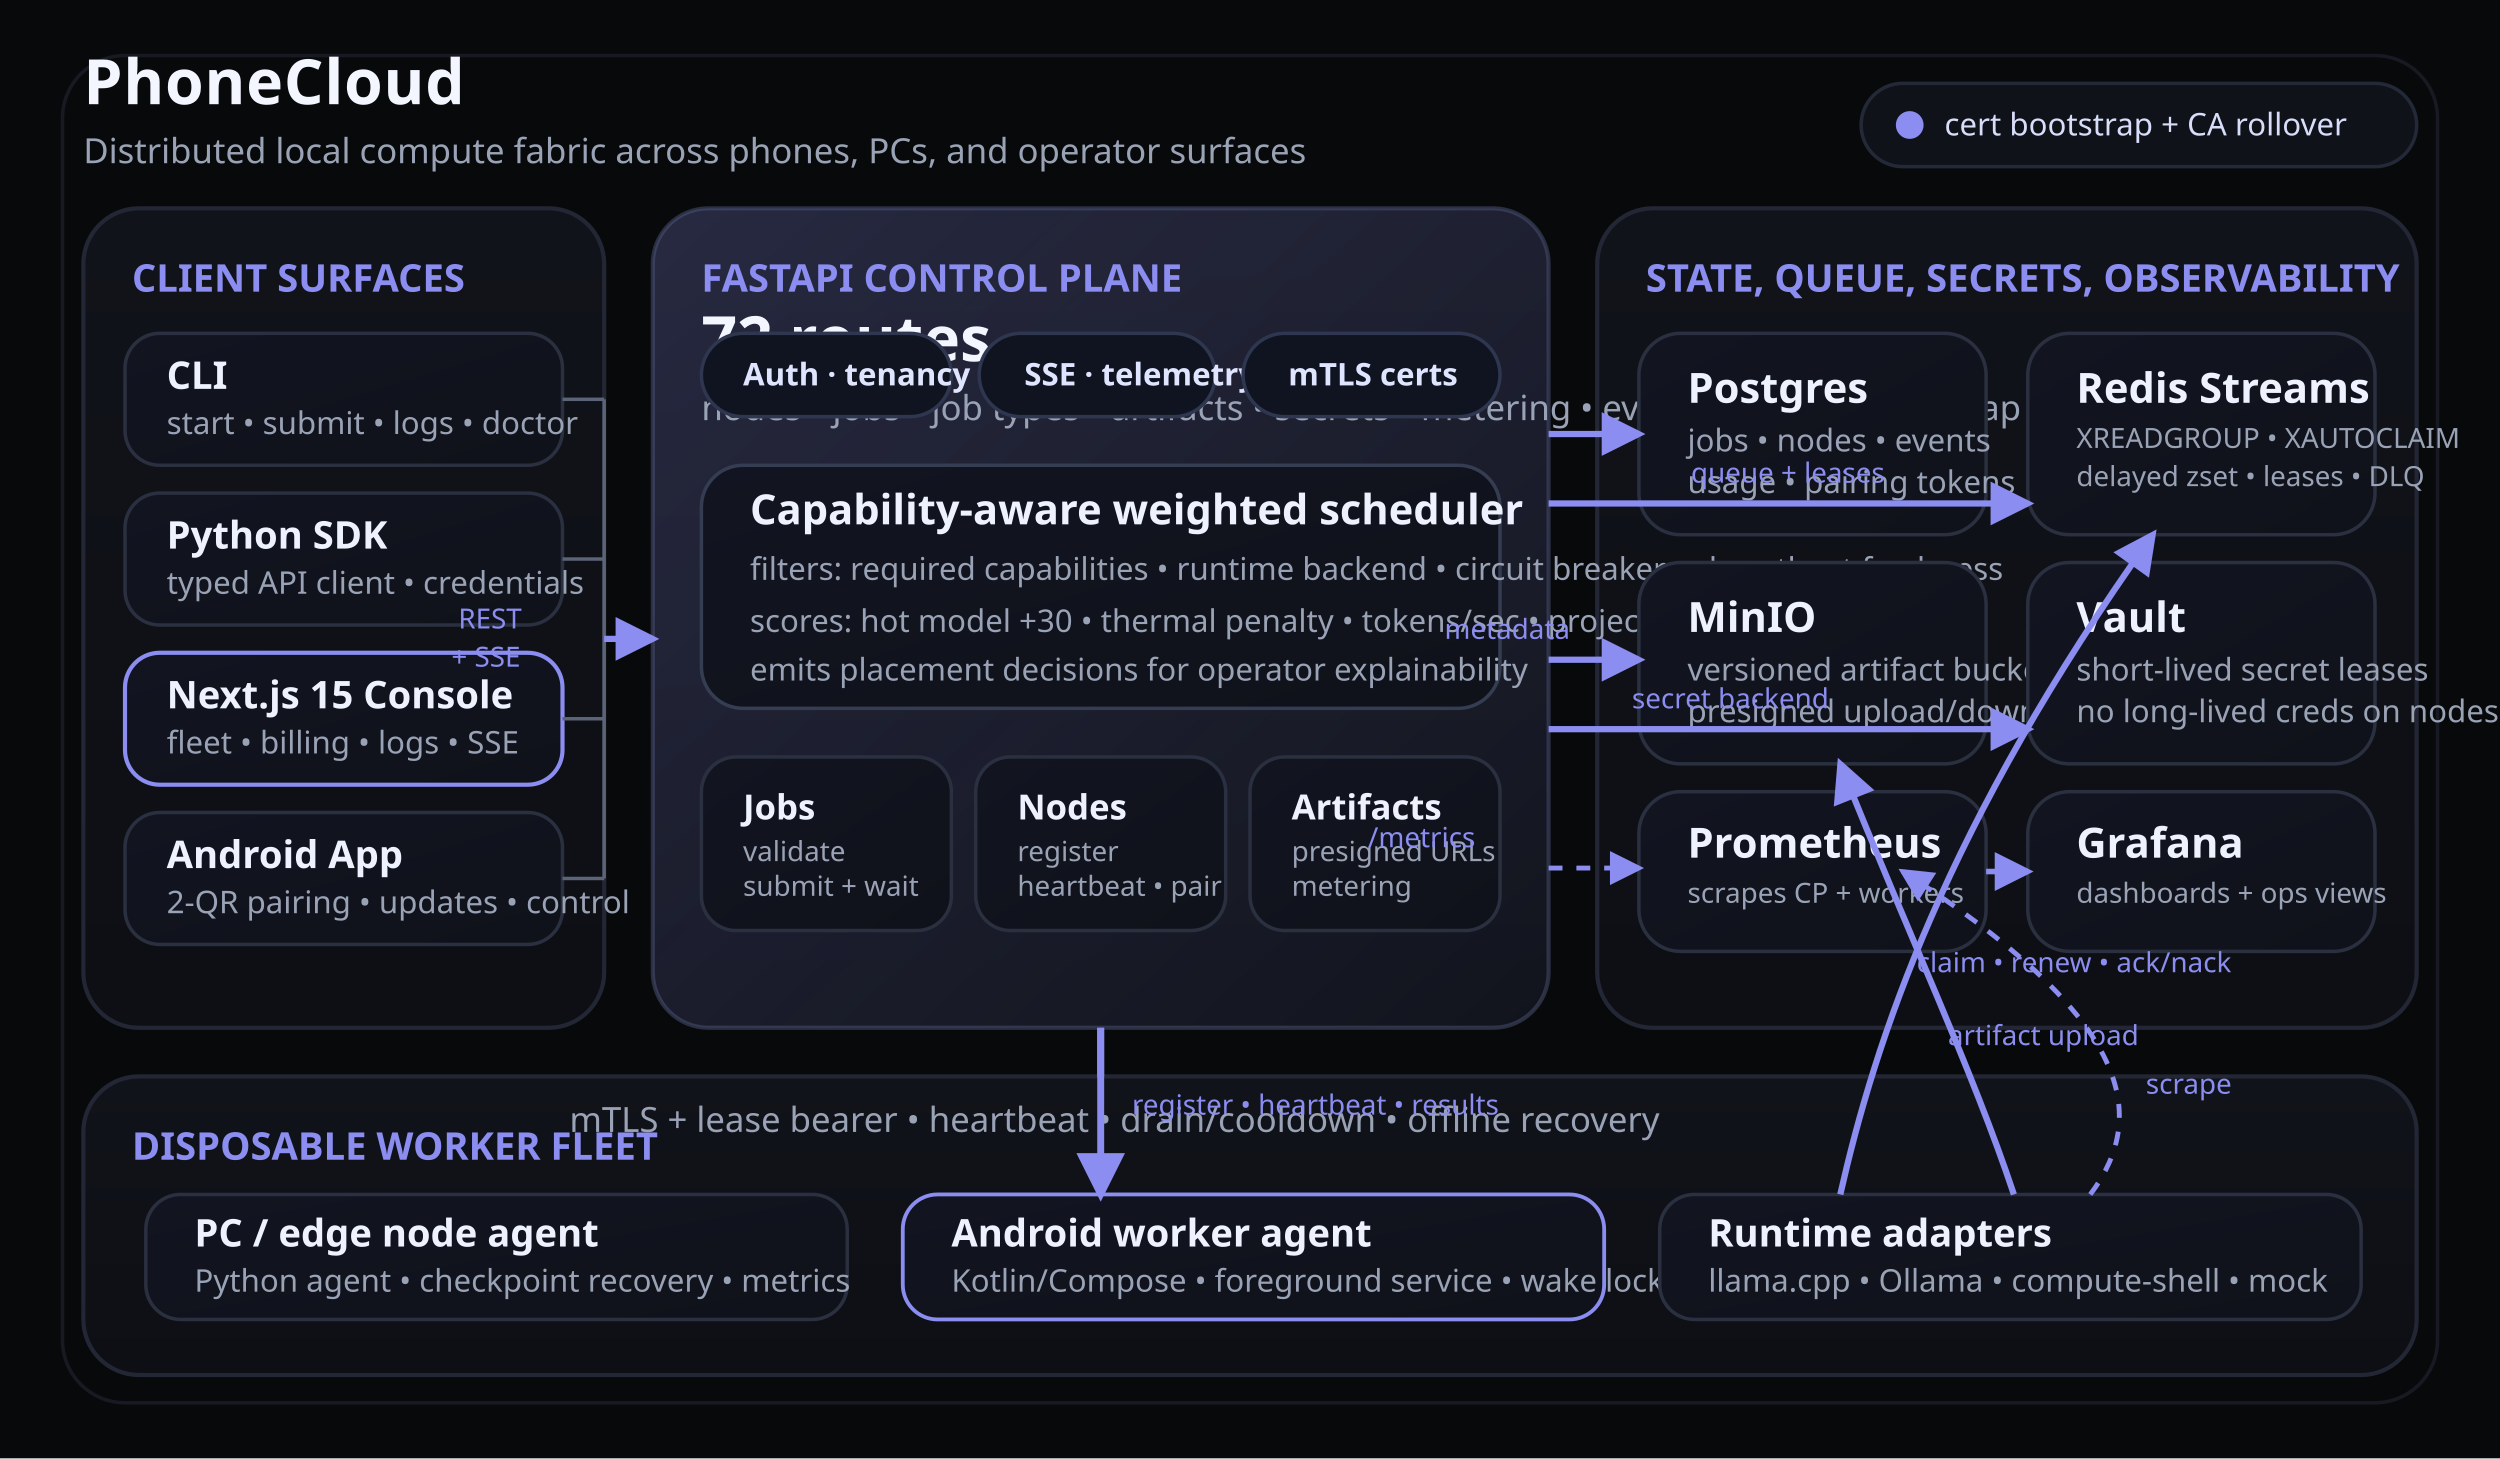
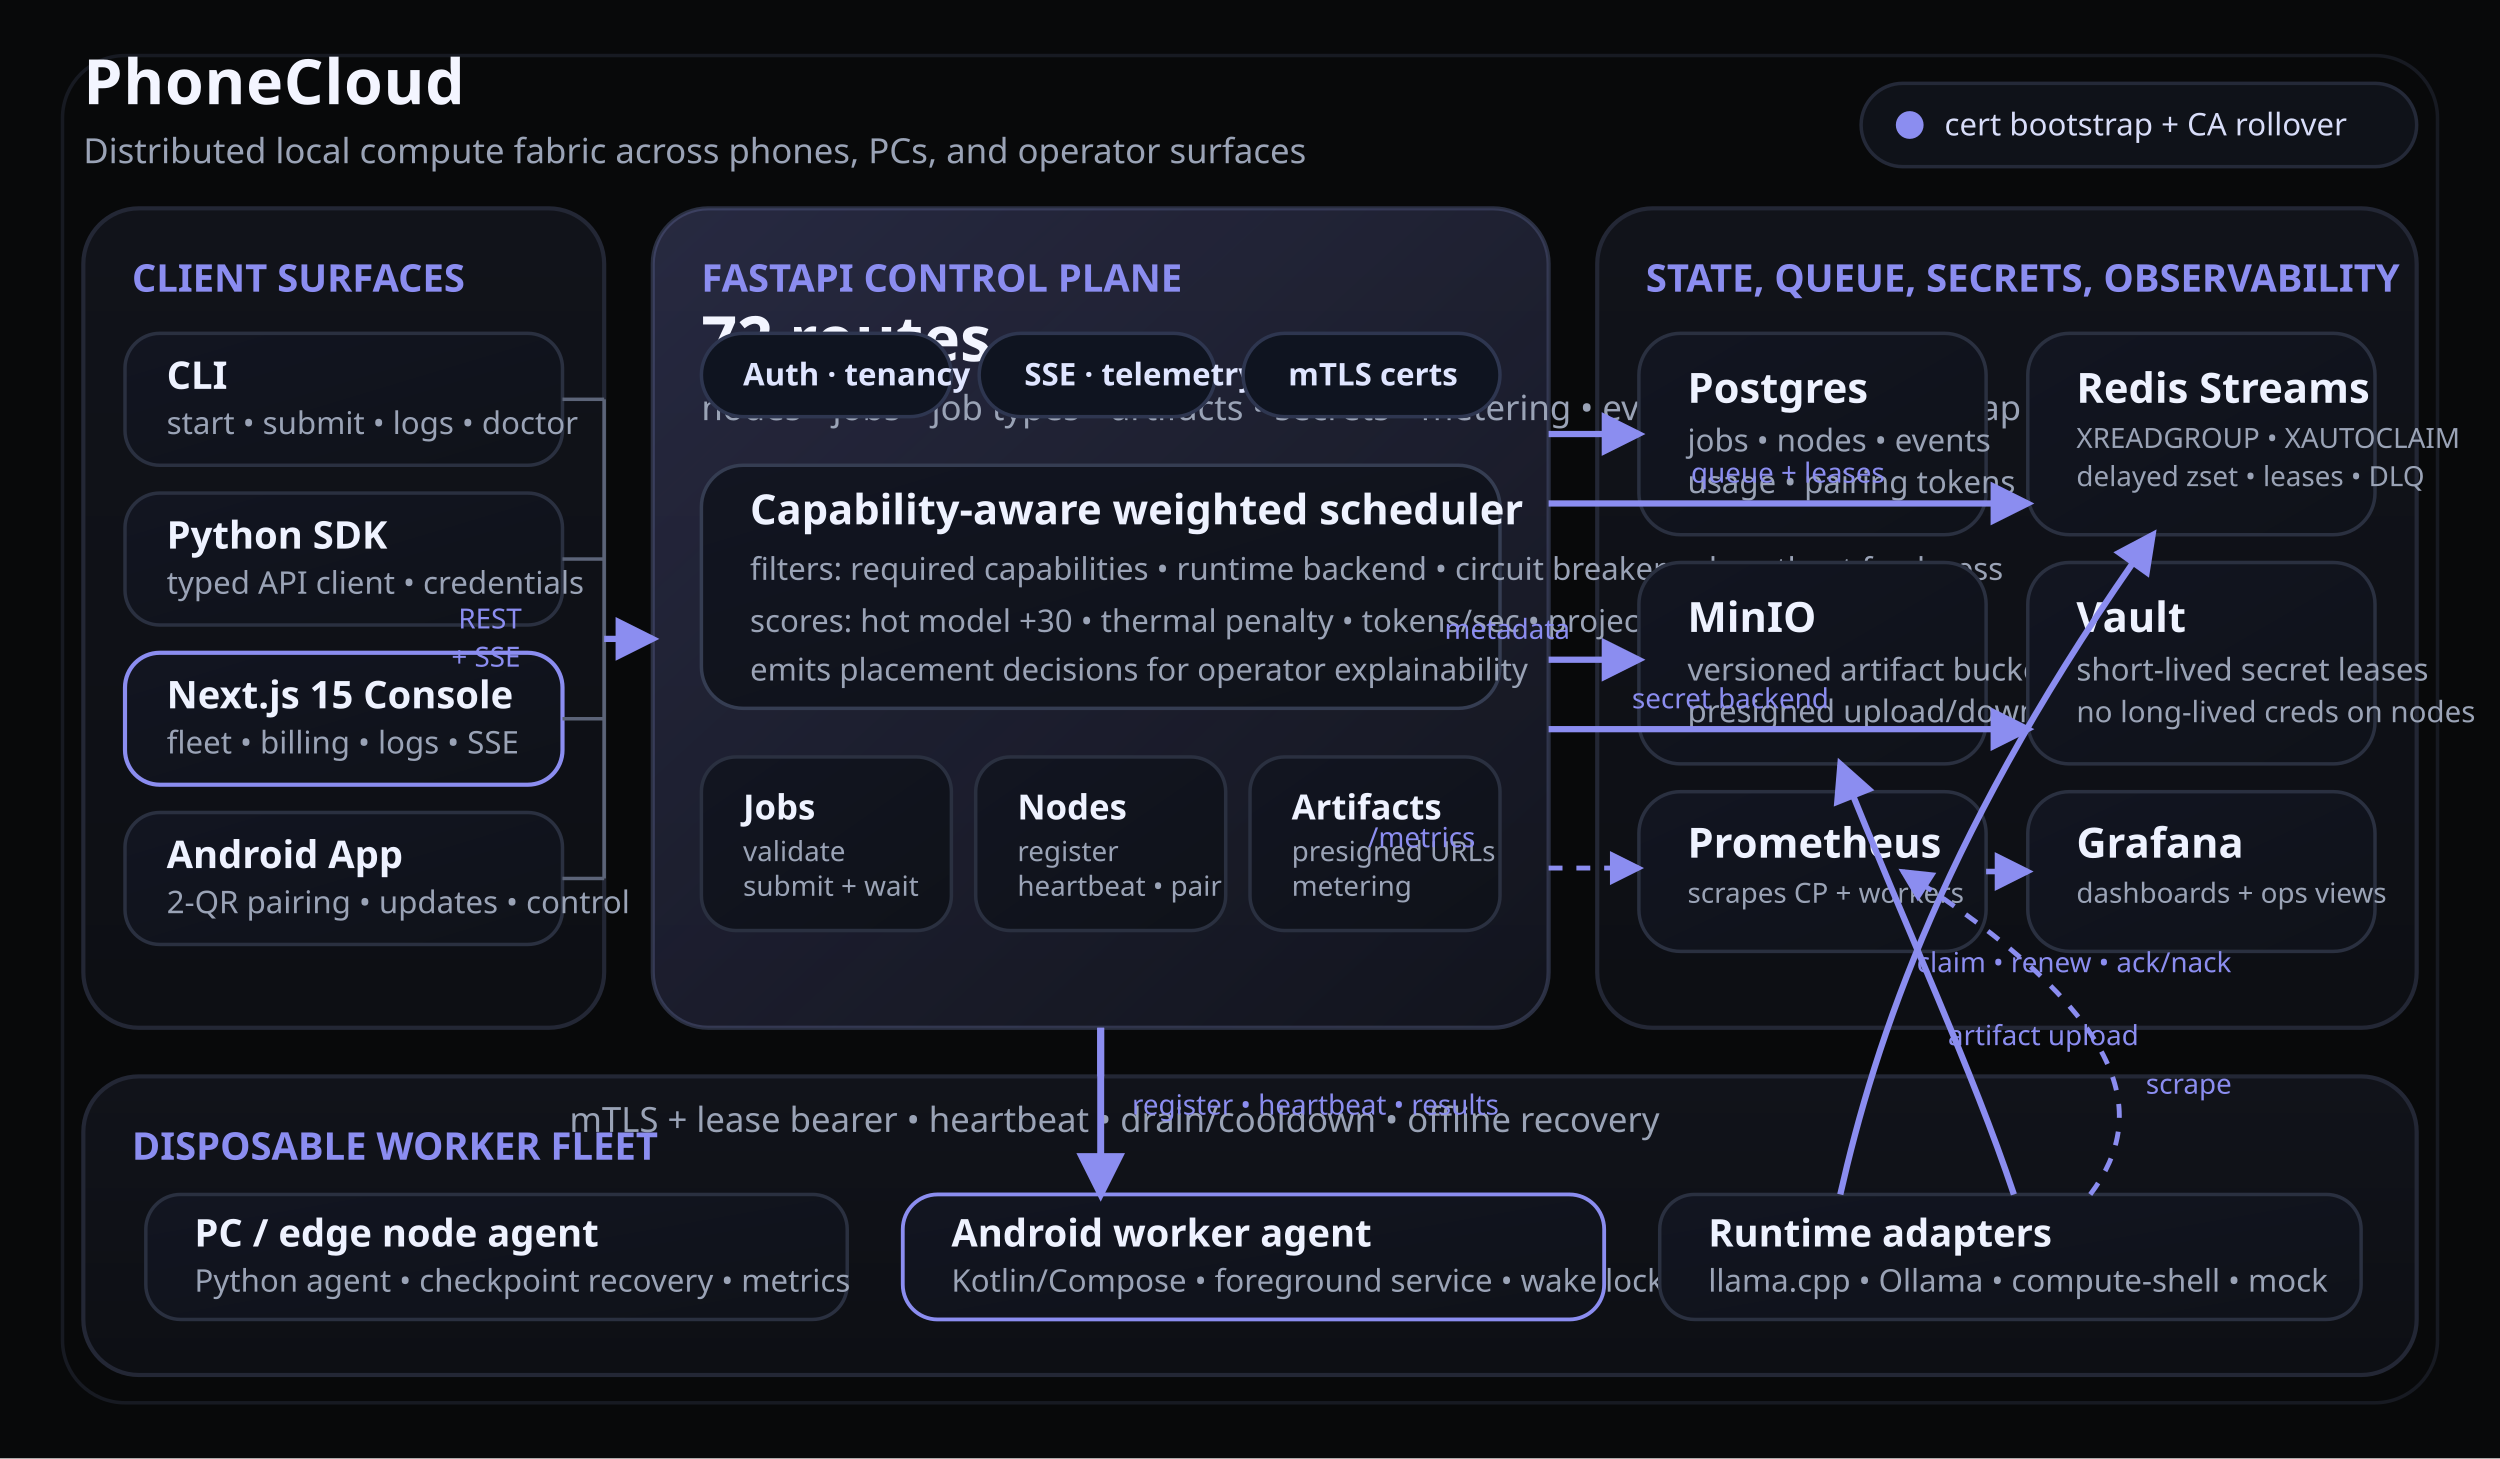
<svg xmlns="http://www.w3.org/2000/svg" viewBox="0 0 720 420" fill="none">
  <defs>
    <linearGradient id="panelGrad" x1="0" y1="0" x2="0" y2="1">
      <stop offset="0" stop-color="#11131a" />
      <stop offset="1" stop-color="#0d0f14" />
    </linearGradient>
    <linearGradient id="boxGrad" x1="0" y1="0" x2="1" y2="1">
      <stop offset="0" stop-color="#121521" />
      <stop offset="1" stop-color="#0f1219" />
    </linearGradient>
    <linearGradient id="accentWash" x1="0" y1="0" x2="1" y2="1">
      <stop offset="0" stop-color="#8b8df0" stop-opacity="0.18" />
      <stop offset="1" stop-color="#8b8df0" stop-opacity="0.04" />
    </linearGradient>
    <marker id="arrow" viewBox="0 0 10 10" refX="8.5" refY="5" markerWidth="7" markerHeight="7" orient="auto-start-reverse">
      <path d="M 0 0 L 10 5 L 0 10 z" fill="#8b8df0" />
    </marker>
  </defs>
  <rect x="0" y="0" width="720" height="420" fill="#08090a" />
  <rect x="18" y="16" width="684" height="388" rx="18" fill="none" stroke="#171a22" stroke-width="1" />
  <text x="24" y="30" fill="#f3f5ff" font-family="sans-serif" font-size="18" font-weight="700" letter-spacing="0.2">PhoneCloud</text>
  <text x="24" y="47" fill="#9aa3b6" font-family="sans-serif" font-size="10">Distributed local compute fabric across phones, PCs, and operator surfaces</text>
  <rect x="24" y="60" width="150" height="236" rx="16" fill="url(#panelGrad)" stroke="#232735" stroke-width="1.2" />
  <rect x="188" y="60" width="258" height="236" rx="16" fill="url(#panelGrad)" stroke="#2a2f41" stroke-width="1.2" />
  <rect x="188" y="60" width="258" height="236" rx="16" fill="url(#accentWash)" />
  <rect x="460" y="60" width="236" height="236" rx="16" fill="url(#panelGrad)" stroke="#232735" stroke-width="1.2" />
  <rect x="24" y="310" width="672" height="86" rx="16" fill="url(#panelGrad)" stroke="#232735" stroke-width="1.2" />
  <text x="38" y="84" fill="#8b8df0" font-family="sans-serif" font-size="11" font-weight="700">CLIENT SURFACES</text>
  <text x="202" y="84" fill="#8b8df0" font-family="sans-serif" font-size="11" font-weight="700">FASTAPI CONTROL PLANE</text>
  <text x="474" y="84" fill="#8b8df0" font-family="sans-serif" font-size="11" font-weight="700">STATE, QUEUE, SECRETS, OBSERVABILITY</text>
  <text x="38" y="334" fill="#8b8df0" font-family="sans-serif" font-size="11" font-weight="700">DISPOSABLE WORKER FLEET</text>
  <rect x="36" y="96" width="126" height="38" rx="10" fill="url(#boxGrad)" stroke="#2a3040" />
  <text x="48" y="112" fill="#eef2ff" font-family="sans-serif" font-size="11" font-weight="700">CLI</text>
  <text x="48" y="125" fill="#9aa3b6" font-family="sans-serif" font-size="9">start • submit • logs • doctor</text>
  <rect x="36" y="142" width="126" height="38" rx="10" fill="url(#boxGrad)" stroke="#2a3040" />
  <text x="48" y="158" fill="#eef2ff" font-family="sans-serif" font-size="11" font-weight="700">Python SDK</text>
  <text x="48" y="171" fill="#9aa3b6" font-family="sans-serif" font-size="9">typed API client • credentials</text>
  <rect x="36" y="188" width="126" height="38" rx="10" fill="url(#boxGrad)" stroke="#8b8df0" stroke-width="1.2" />
  <text x="48" y="204" fill="#eef2ff" font-family="sans-serif" font-size="11" font-weight="700">Next.js 15 Console</text>
  <text x="48" y="217" fill="#9aa3b6" font-family="sans-serif" font-size="9">fleet • billing • logs • SSE</text>
  <rect x="36" y="234" width="126" height="38" rx="10" fill="url(#boxGrad)" stroke="#2a3040" />
  <text x="48" y="250" fill="#eef2ff" font-family="sans-serif" font-size="11" font-weight="700">Android App</text>
  <text x="48" y="263" fill="#9aa3b6" font-family="sans-serif" font-size="9">2-QR pairing • updates • control</text>
  <line x1="162" y1="115" x2="174" y2="115" stroke="#5c6478" stroke-width="1" />
  <line x1="162" y1="161" x2="174" y2="161" stroke="#5c6478" stroke-width="1" />
  <line x1="162" y1="207" x2="174" y2="207" stroke="#5c6478" stroke-width="1" />
  <line x1="162" y1="253" x2="174" y2="253" stroke="#5c6478" stroke-width="1" />
  <line x1="174" y1="115" x2="174" y2="253" stroke="#5c6478" stroke-width="1" />
  <path d="M174 184 H188" stroke="#8b8df0" stroke-width="1.8" marker-end="url(#arrow)" />
  <text x="132" y="181" fill="#8b8df0" font-family="sans-serif" font-size="8">REST</text>
  <text x="130" y="192" fill="#8b8df0" font-family="sans-serif" font-size="8">+ SSE</text>
  <text x="202" y="104" fill="#f3f5ff" font-family="sans-serif" font-size="18" font-weight="700">72 routes</text>
  <text x="202" y="121" fill="#9aa3b6" font-family="sans-serif" font-size="10">nodes • jobs • job types • artifacts • secrets • metering • events • mobile bootstrap</text>
  <rect x="202" y="134" width="230" height="70" rx="12" fill="url(#boxGrad)" stroke="#353d52" />
  <text x="216" y="151" fill="#eef2ff" font-family="sans-serif" font-size="12" font-weight="700">Capability-aware weighted scheduler</text>
  <text x="216" y="167" fill="#9aa3b6" font-family="sans-serif" font-size="9">filters: required capabilities • runtime backend • circuit breakers • heartbeat freshness</text>
  <text x="216" y="182" fill="#9aa3b6" font-family="sans-serif" font-size="9">scores: hot model +30 • thermal penalty • tokens/sec • project stickiness • priority</text>
  <text x="216" y="196" fill="#9aa3b6" font-family="sans-serif" font-size="9">emits placement decisions for operator explainability</text>
  <rect x="202" y="96" width="72" height="24" rx="12" fill="#0f1420" stroke="#2e3650" />
  <text x="214" y="111" fill="#dfe5ff" font-family="sans-serif" font-size="9" font-weight="700">Auth · tenancy</text>
  <rect x="282" y="96" width="68" height="24" rx="12" fill="#0f1420" stroke="#2e3650" />
  <text x="295" y="111" fill="#dfe5ff" font-family="sans-serif" font-size="9" font-weight="700">SSE · telemetry</text>
  <rect x="358" y="96" width="74" height="24" rx="12" fill="#0f1420" stroke="#2e3650" />
  <text x="371" y="111" fill="#dfe5ff" font-family="sans-serif" font-size="9" font-weight="700">mTLS certs</text>
  <rect x="202" y="218" width="72" height="50" rx="10" fill="url(#boxGrad)" stroke="#2a3040" />
  <text x="214" y="236" fill="#eef2ff" font-family="sans-serif" font-size="10" font-weight="700">Jobs</text>
  <text x="214" y="248" fill="#9aa3b6" font-family="sans-serif" font-size="8">validate</text>
  <text x="214" y="258" fill="#9aa3b6" font-family="sans-serif" font-size="8">submit + wait</text>
  <rect x="281" y="218" width="72" height="50" rx="10" fill="url(#boxGrad)" stroke="#2a3040" />
  <text x="293" y="236" fill="#eef2ff" font-family="sans-serif" font-size="10" font-weight="700">Nodes</text>
  <text x="293" y="248" fill="#9aa3b6" font-family="sans-serif" font-size="8">register</text>
  <text x="293" y="258" fill="#9aa3b6" font-family="sans-serif" font-size="8">heartbeat • pair</text>
  <rect x="360" y="218" width="72" height="50" rx="10" fill="url(#boxGrad)" stroke="#2a3040" />
  <text x="372" y="236" fill="#eef2ff" font-family="sans-serif" font-size="10" font-weight="700">Artifacts</text>
  <text x="372" y="248" fill="#9aa3b6" font-family="sans-serif" font-size="8">presigned URLs</text>
  <text x="372" y="258" fill="#9aa3b6" font-family="sans-serif" font-size="8">metering</text>
  <rect x="472" y="96" width="100" height="58" rx="12" fill="url(#boxGrad)" stroke="#2a3040" />
  <text x="486" y="116" fill="#eef2ff" font-family="sans-serif" font-size="12" font-weight="700">Postgres</text>
  <text x="486" y="130" fill="#9aa3b6" font-family="sans-serif" font-size="9">jobs • nodes • events</text>
  <text x="486" y="142" fill="#9aa3b6" font-family="sans-serif" font-size="9">usage • pairing tokens</text>
  <rect x="584" y="96" width="100" height="58" rx="12" fill="url(#boxGrad)" stroke="#2a3040" />
  <text x="598" y="116" fill="#eef2ff" font-family="sans-serif" font-size="12" font-weight="700">Redis Streams</text>
  <text x="598" y="129" fill="#9aa3b6" font-family="sans-serif" font-size="8">XREADGROUP • XAUTOCLAIM</text>
  <text x="598" y="140" fill="#9aa3b6" font-family="sans-serif" font-size="8">delayed zset • leases • DLQ</text>
  <rect x="472" y="162" width="100" height="58" rx="12" fill="url(#boxGrad)" stroke="#2a3040" />
  <text x="486" y="182" fill="#eef2ff" font-family="sans-serif" font-size="12" font-weight="700">MinIO</text>
  <text x="486" y="196" fill="#9aa3b6" font-family="sans-serif" font-size="9">versioned artifact buckets</text>
  <text x="486" y="208" fill="#9aa3b6" font-family="sans-serif" font-size="9">presigned upload/download</text>
  <rect x="584" y="162" width="100" height="58" rx="12" fill="url(#boxGrad)" stroke="#2a3040" />
  <text x="598" y="182" fill="#eef2ff" font-family="sans-serif" font-size="12" font-weight="700">Vault</text>
  <text x="598" y="196" fill="#9aa3b6" font-family="sans-serif" font-size="9">short-lived secret leases</text>
-   <text x="598" y="208" fill="#9aa3b6" font-family="sans-serif" font-size="9">no long-lived creds on nodes</text>
+   <text x="598" y="208" fill="#9aa3b6" font-family="sans-serif" font-size="8.5">no long-lived creds on nodes</text>
  <rect x="472" y="228" width="100" height="46" rx="12" fill="url(#boxGrad)" stroke="#2a3040" />
  <text x="486" y="247" fill="#eef2ff" font-family="sans-serif" font-size="12" font-weight="700">Prometheus</text>
  <text x="486" y="260" fill="#9aa3b6" font-family="sans-serif" font-size="8">scrapes CP + workers</text>
  <rect x="584" y="228" width="100" height="46" rx="12" fill="url(#boxGrad)" stroke="#2a3040" />
  <text x="598" y="247" fill="#eef2ff" font-family="sans-serif" font-size="12" font-weight="700">Grafana</text>
  <text x="598" y="260" fill="#9aa3b6" font-family="sans-serif" font-size="8">dashboards + ops views</text>
  <text x="164" y="326" fill="#9aa3b6" font-family="sans-serif" font-size="10">mTLS + lease bearer • heartbeat • drain/cooldown • offline recovery</text>
  <rect x="42" y="344" width="202" height="36" rx="10" fill="url(#boxGrad)" stroke="#2a3040" />
  <text x="56" y="359" fill="#eef2ff" font-family="sans-serif" font-size="11" font-weight="700">PC / edge node agent</text>
  <text x="56" y="372" fill="#9aa3b6" font-family="sans-serif" font-size="9">Python agent • checkpoint recovery • metrics</text>
  <rect x="260" y="344" width="202" height="36" rx="10" fill="url(#boxGrad)" stroke="#8b8df0" stroke-width="1.1" />
  <text x="274" y="359" fill="#eef2ff" font-family="sans-serif" font-size="11" font-weight="700">Android worker agent</text>
  <text x="274" y="372" fill="#9aa3b6" font-family="sans-serif" font-size="9">Kotlin/Compose • foreground service • wake lock</text>
  <rect x="478" y="344" width="202" height="36" rx="10" fill="url(#boxGrad)" stroke="#2a3040" />
  <text x="492" y="359" fill="#eef2ff" font-family="sans-serif" font-size="11" font-weight="700">Runtime adapters</text>
  <text x="492" y="372" fill="#9aa3b6" font-family="sans-serif" font-size="9">llama.cpp • Ollama • compute-shell • mock</text>
  <path d="M446 125 H472" stroke="#8b8df0" stroke-width="1.8" marker-end="url(#arrow)" />
  <path d="M446 145 H584" stroke="#8b8df0" stroke-width="1.8" marker-end="url(#arrow)" />
  <path d="M446 190 H472" stroke="#8b8df0" stroke-width="1.8" marker-end="url(#arrow)" />
  <path d="M446 210 H584" stroke="#8b8df0" stroke-width="1.8" marker-end="url(#arrow)" />
  <path d="M446 250 H472" stroke="#8b8df0" stroke-width="1.4" stroke-dasharray="4 4" marker-end="url(#arrow)" />
  <path d="M572 251 H584" stroke="#8b8df0" stroke-width="1.6" marker-end="url(#arrow)" />
  <text x="487" y="139" fill="#8b8df0" font-family="sans-serif" font-size="8">queue + leases</text>
  <text x="416" y="184" fill="#8b8df0" font-family="sans-serif" font-size="8">metadata</text>
  <text x="470" y="204" fill="#8b8df0" font-family="sans-serif" font-size="8">secret backend</text>
  <text x="394" y="244" fill="#8b8df0" font-family="sans-serif" font-size="8">/metrics</text>
  <path d="M317 296 V344" stroke="#8b8df0" stroke-width="2" marker-end="url(#arrow)" />
  <path d="M317 296 V310" stroke="#8b8df0" stroke-width="2" />
  <text x="326" y="321" fill="#8b8df0" font-family="sans-serif" font-size="8">register • heartbeat • results</text>
  <path d="M530 344 C 540 300, 560 238, 620 154" stroke="#8b8df0" stroke-width="1.8" marker-end="url(#arrow)" />
  <text x="552" y="280" fill="#8b8df0" font-family="sans-serif" font-size="8">claim • renew • ack/nack</text>
  <path d="M580 344 C 568 308, 550 270, 530 220" stroke="#8b8df0" stroke-width="1.8" marker-end="url(#arrow)" />
  <text x="561" y="301" fill="#8b8df0" font-family="sans-serif" font-size="8">artifact upload</text>
  <path d="M602 344 C 620 320, 612 292, 548 251" stroke="#8b8df0" stroke-width="1.4" stroke-dasharray="4 4" marker-end="url(#arrow)" />
  <text x="618" y="315" fill="#8b8df0" font-family="sans-serif" font-size="8">scrape</text>
  <rect x="536" y="24" width="160" height="24" rx="12" fill="#0f1219" stroke="#242938" />
  <circle cx="550" cy="36" r="4" fill="#8b8df0" />
  <text x="560" y="39" fill="#d8ddf9" font-family="sans-serif" font-size="9">cert bootstrap + CA rollover</text>
</svg>
